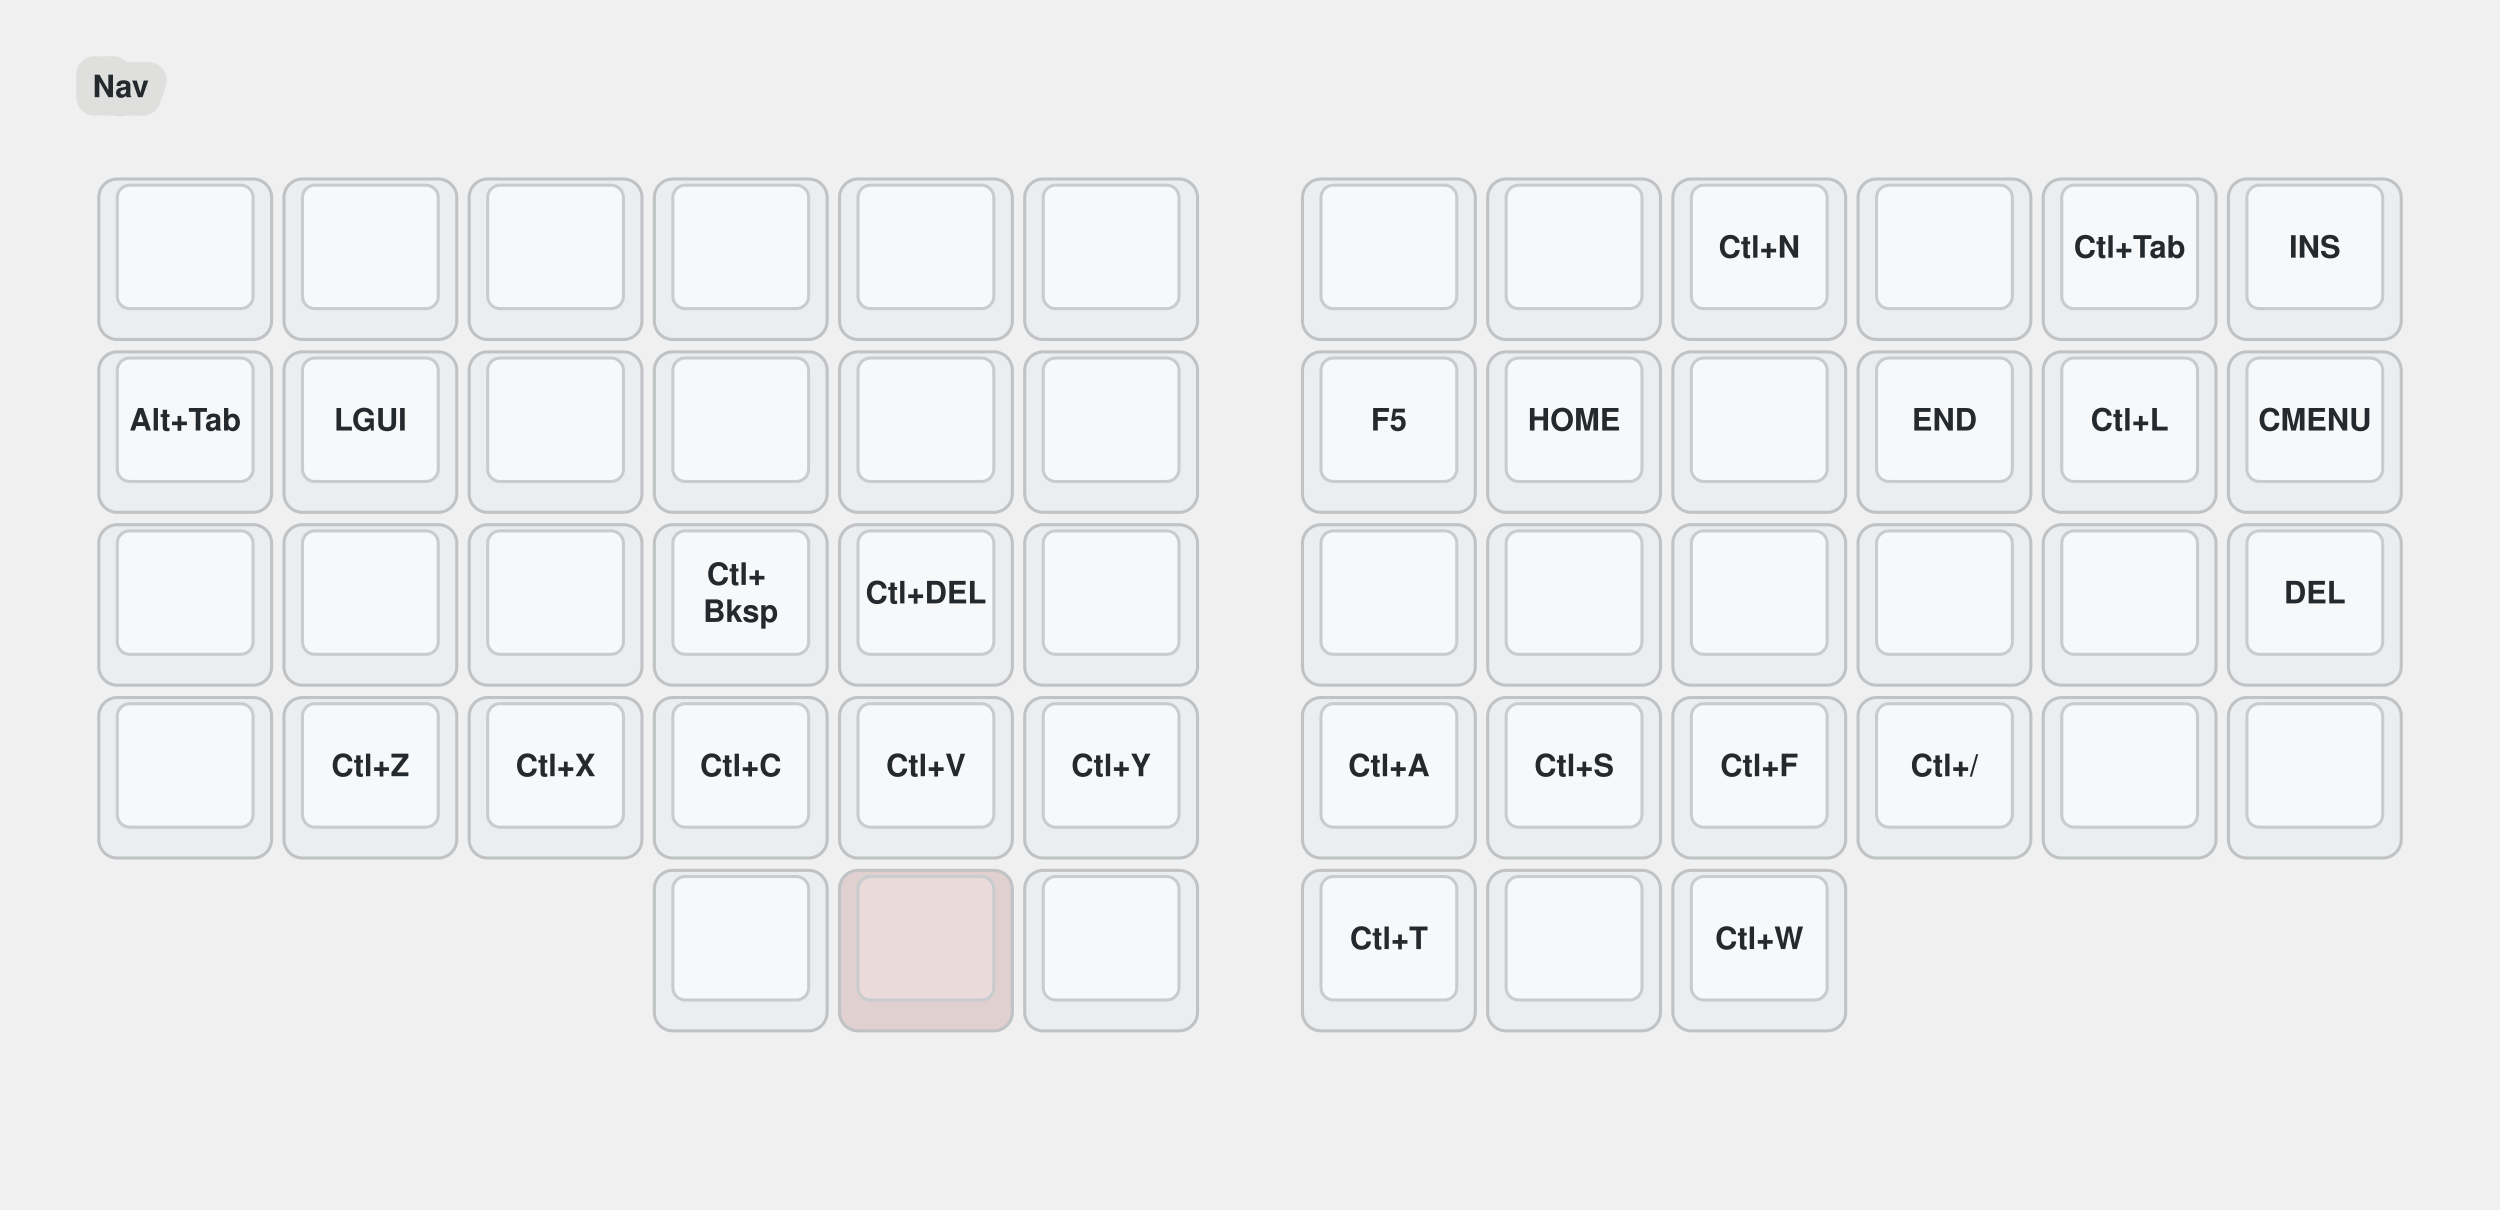
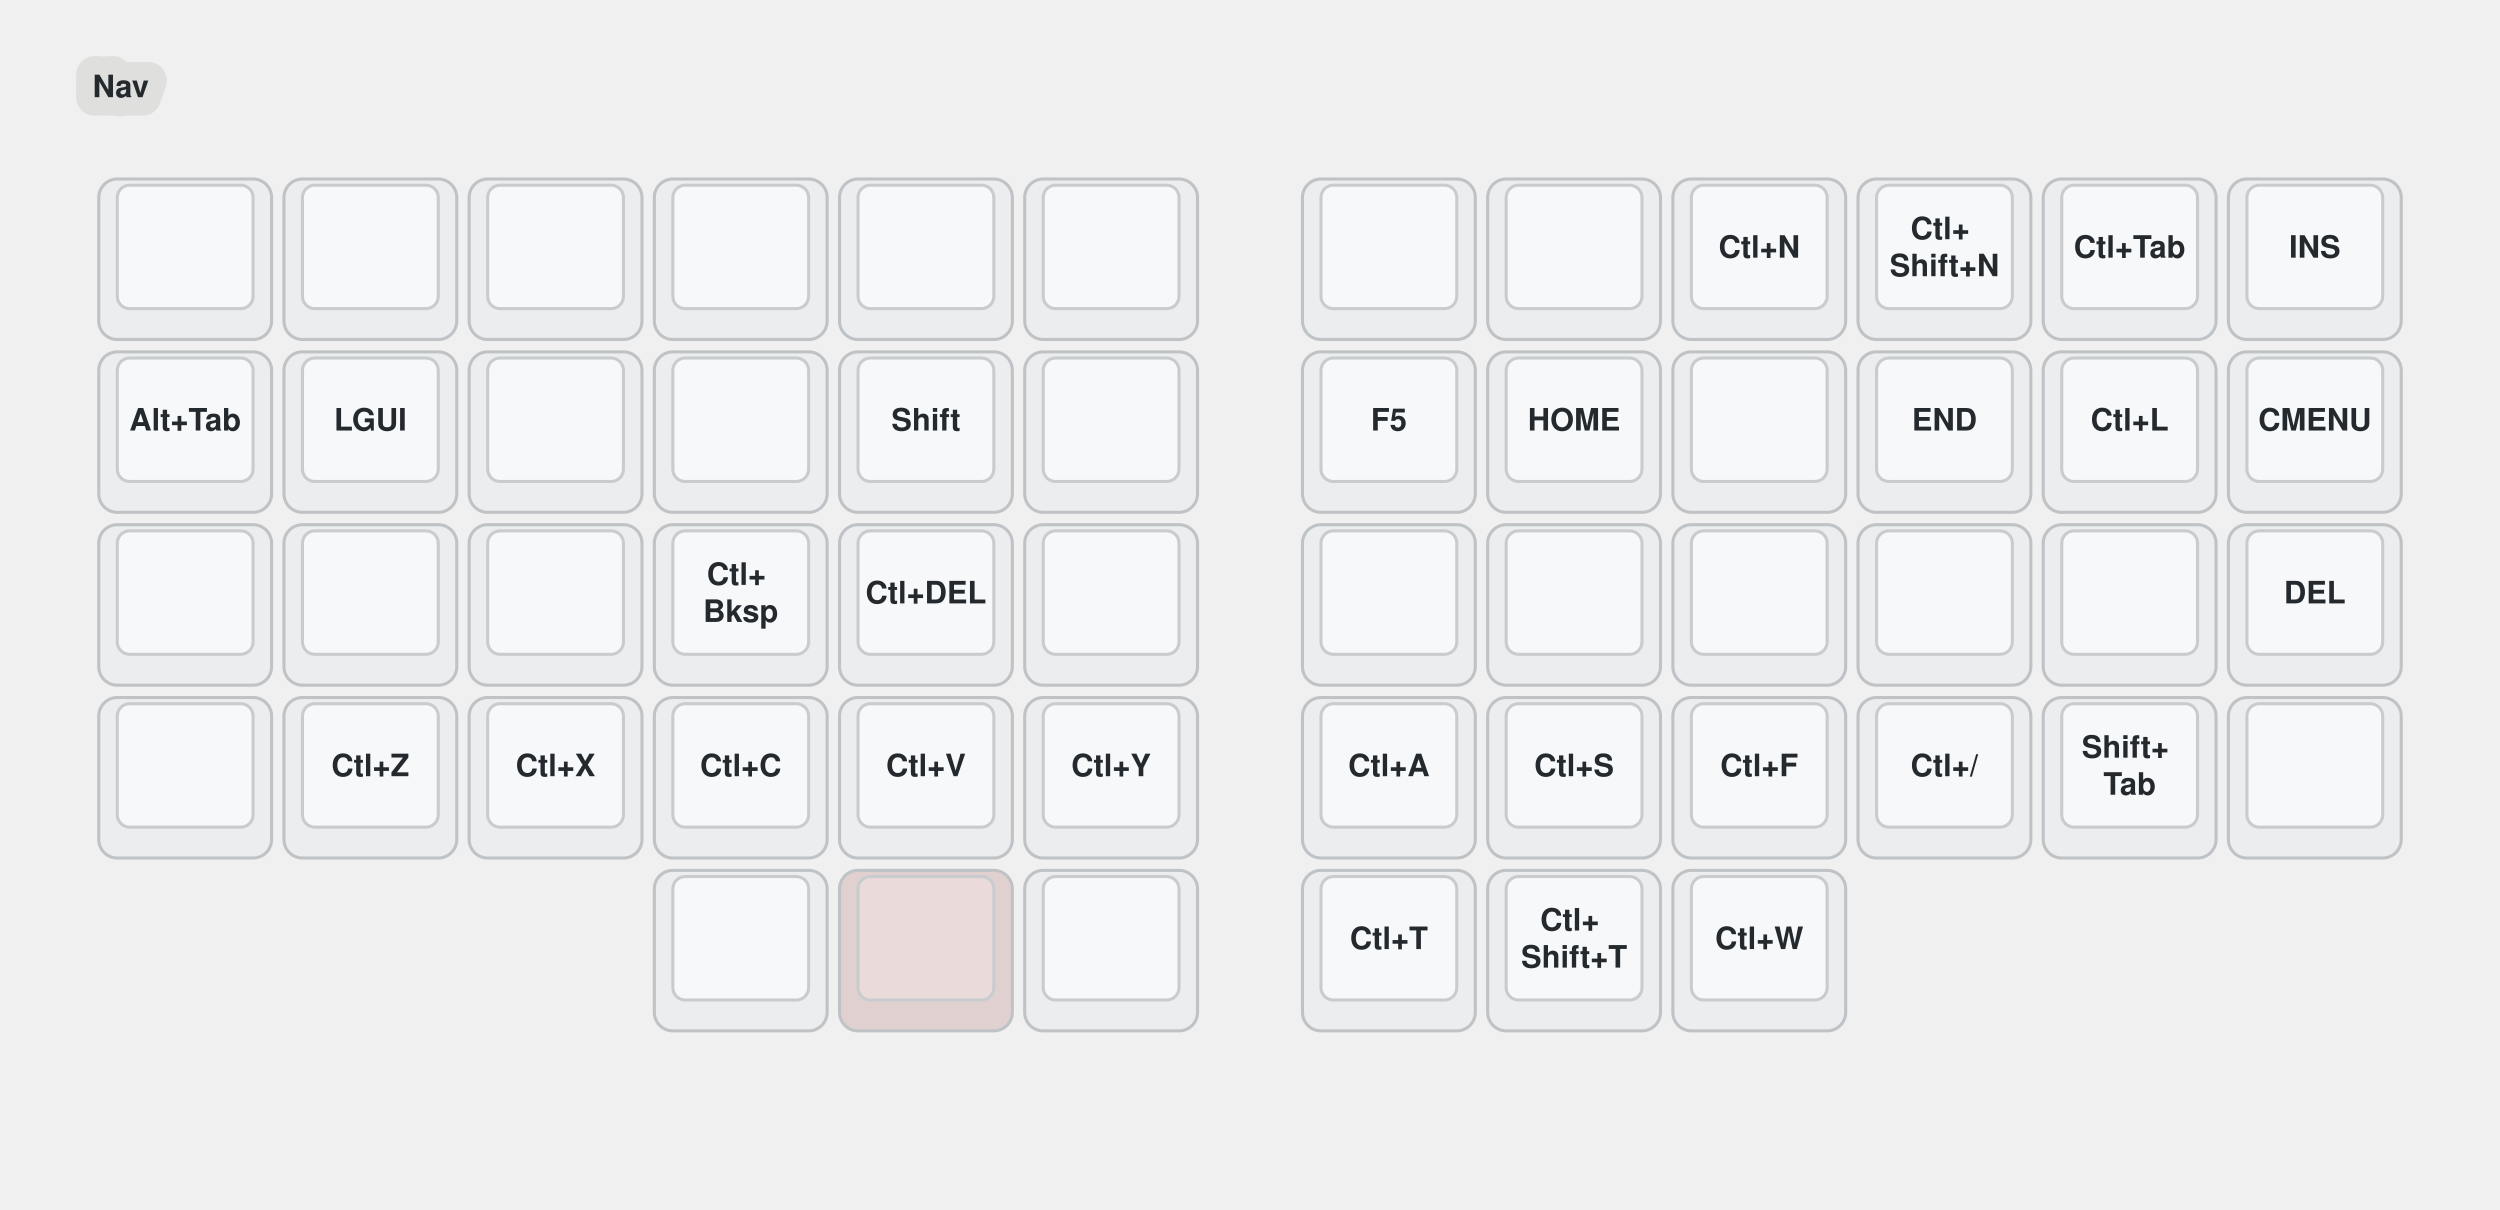
<svg xmlns="http://www.w3.org/2000/svg" xmlns:xlink="http://www.w3.org/1999/xlink" width="810" height="392" viewBox="0 0 810 392" class="keymap">
  <defs>/* start glyphs */
<svg id="mdi:apple-keyboard-control">
      <svg id="mdi-apple-keyboard-control" viewBox="0 0 24 24">
        <path d="M19.78,11.78L18.36,13.19L12,6.83L5.64,13.19L4.22,11.78L12,4L19.78,11.78Z" />
      </svg>
    </svg>
    <svg id="mdi:apple-keyboard-option">
      <svg id="mdi-apple-keyboard-option" viewBox="0 0 24 24">
        <path d="M3,4H9.11L16.15,18H21V20H14.88L7.84,6H3V4M14,4H21V6H14V4Z" />
-       </svg>
-     </svg>
-     <svg id="mdi:apple-keyboard-shift">
-       <svg id="mdi-apple-keyboard-shift" viewBox="0 0 24 24">
-         <path d="M15,18V12H17.17L12,6.83L6.83,12H9V18H15M12,4L22,14H17V20H7V14H2L12,4Z" />
      </svg>
    </svg>
    <svg id="mdi:arrow-down-bold">
      <svg id="mdi-arrow-down-bold" viewBox="0 0 24 24">
        <path d="M9,4H15V12H19.84L12,19.84L4.16,12H9V4Z" />
      </svg>
    </svg>
    <svg id="mdi:arrow-left-bold">
      <svg id="mdi-arrow-left-bold" viewBox="0 0 24 24">
        <path d="M20,9V15H12V19.84L4.16,12L12,4.16V9H20Z" />
      </svg>
    </svg>
    <svg id="mdi:arrow-right-bold">
      <svg id="mdi-arrow-right-bold" viewBox="0 0 24 24">
        <path d="M4,15V9H12V4.16L19.84,12L12,19.84V15H4Z" />
      </svg>
    </svg>
    <svg id="mdi:arrow-up-bold">
      <svg id="mdi-arrow-up-bold" viewBox="0 0 24 24">
        <path d="M15,20H9V12H4.16L12,4.16L19.84,12H15V20Z" />
      </svg>
    </svg>
    <svg id="mdi:gesture-tap-hold">
      <svg id="mdi-gesture-tap-hold" viewBox="0 0 24 24">
        <path d="M10,9A1,1 0 0,1 11,8A1,1 0 0,1 12,9V13.47L13.21,13.6L18.15,15.79C18.68,16.03 19,16.56 19,17.14V21.5C18.97,22.32 18.32,22.97 17.5,23H11C10.62,23 10.26,22.85 10,22.57L5.1,18.37L5.84,17.6C6.03,17.39 6.3,17.28 6.58,17.28H6.8L10,19V9M9,12.44V9A2,2 0 0,1 11,7A2,2 0 0,1 13,9V12.44C14.19,11.75 15,10.47 15,9A4,4 0 0,0 11,5A4,4 0 0,0 7,9C7,10.47 7.81,11.75 9,12.44Z" />
      </svg>
    </svg>
    <svg id="mdi:transfer">
      <svg id="mdi-transfer" viewBox="0 0 24 24">
        <path d="M8 4A2 2 0 0 0 6 6V10H8V6H16V9H13.5L17 12.5L20.5 9H18V6A2 2 0 0 0 16 4H8M3 12V14H11V12H3M3 15V17H11V15H3M13 15V17H21V15H13M3 18V20H11V18H3M13 18V20H21V18H13Z" />
      </svg>
    </svg>
    <svg id="mdi:transfer-down">
      <svg id="mdi-transfer-down" viewBox="0 0 24 24">
        <path d="M16,3V5H8V3H16M16,7V9H8V7H16M16,11V13H8V11H16M5,15H19L12,22L5,15Z" />
      </svg>
    </svg>
    <svg id="mdi:transfer-up">
      <svg id="mdi-transfer-up" viewBox="0 0 24 24">
        <path d="M8,21V19H16V21H8M8,17V15H16V17H8M8,13V11H16V13H8M19,9H5L12,2L19,9Z" />
      </svg>
    </svg>
  </defs>/* end glyphs */
<style>/* inherit to force styles through use tags */
svg path {
    fill: inherit;
}

/* font and background color specifications */
svg.keymap {
    font-family: SFMono-Regular,Consolas,Liberation Mono,Menlo,monospace;
    font-size: 14px;
    font-kerning: normal;
    text-rendering: optimizeLegibility;
    fill: #24292e;
}

/* default key styling */
rect.key {
    fill: #f6f8fa;
}

rect.key, rect.combo {
    stroke: #c9cccf;
    stroke-width: 1;
}

/* default key side styling, only used is draw_key_sides is set */
rect.side {
    filter: brightness(90%);
}

/* color accent for combo boxes */
rect.combo, rect.combo-separate {
    fill: #cdf;
}

/* color accent for held keys */
rect.held, rect.combo.held {
    fill: #fdd;
}

/* color accent for ghost (optional) keys */
rect.ghost, rect.combo.ghost {
    stroke-dasharray: 4, 4;
    stroke-width: 2;
}

text {
    text-anchor: middle;
    dominant-baseline: middle;
}

/* styling for layer labels */
text.label {
    font-weight: bold;
    text-anchor: start;
    stroke: white;
    stroke-width: 4;
    paint-order: stroke;
}

/* styling for optional footer */
text.footer {
    text-anchor: end;
    dominant-baseline: auto;
    stroke: white;
    stroke-width: 4;
    paint-order: stroke;
}

/* styling for combo tap, and key non-tap label text */
text.combo, text.hold, text.shifted, text.left, text.right, text.tl, text.tr, text.bl, text.br {
    font-size: 11px;
}

text.hold, text.bl, text.br {
    text-anchor: middle;
    dominant-baseline: auto;
}

text.shifted, text.tl, text.tr {
    text-anchor: middle;
    dominant-baseline: hanging;
}

text.left, text.tl, text.bl {
    text-anchor: start;
}

text.right, text.tr, text.br {
    text-anchor: end;
}

text.layer-activator {
    text-decoration: underline;
}

/* styling for hold/shifted label text in combo box */
text.combo.hold, text.combo.shifted, text.combo.left, text.combo.right {
    font-size: 8px;
}

/* lighter symbol for transparent keys */
text.trans {
    fill: #7b7e81;
}

/* styling for combo dendrons */
path.combo {
    stroke-width: 1;
    stroke: gray;
    fill: none;
}

/* Start Tabler Icons Cleanup */
/* cannot use height/width with glyphs */
.icon-tabler &gt; path {
    fill: inherit;
    stroke: inherit;
    stroke-width: 2;
}
/* hide tabler's default box */
.icon-tabler &gt; path[stroke="none"][fill="none"] {
    visibility: hidden;
}
/* End Tabler Icons Cleanup */

svg.keymap {
  font-family: Helvetica Neue, Helvetica, Arial, sans-serif;
  font-size: 10px;
  font-weight: bold;
}

text.label {
  stroke: #dfdfde;
  stroke-width: 12;
  stroke-linejoin: round;
}

rect.combo, rect.combo-separate {
  opacity: 0.95;
  stroke: #c9cccf;
  stroke-width: 0.5;
  fill: #d7eaed;
}
path.combo {
  stroke-dasharray: 4, 4;
  stroke-opacity: 0.3;
}

rect.held, rect.combo.held {
  fill: #ebdada;
}

.trans.tap, .ghost.tap {
  opacity: 0.5;
}

.shifted {
  translate: -9px 3px;
  opacity: 0.3;
}

.toggle.shifted {
  translate: -12px 17px;
  opacity: 1.0;
}
.toggle.hold {
  translate: 12px -25px;
}

.text_with_symbol.tap {
  translate: -1px 1px;
}
.text_with_symbol.shifted {
  translate: 8px 13px;
  font-size: 8px;
  opacity: 1.0;
}

.combo.text_with_symbol.tap {
  translate: -1px 1px;
}
.combo.text_with_symbol.shifted {
  translate: 7px 5px;
  font-size: 8px;
  opacity: 1.0;
}
</style>
  <g transform="translate(30, 0)" class="layer-Nav">
    <text x="0" y="28" class="label" id="Nav">Nav</text>
    <g transform="translate(0, 56)">
      <g transform="translate(30, 28)" class="key trans keypos-0">
        <rect rx="6" ry="6" x="-28" y="-26" width="56" height="52" class="key trans side" />
        <rect rx="4" ry="4" x="-22" y="-24" width="44" height="40" class="key trans" />
        <use href="#mdi:transfer" xlink:href="#mdi:transfer" x="-11" y="-15" height="22" width="22.0" class="key trans tap glyph mdi:transfer" />
      </g>
      <g transform="translate(90, 28)" class="key trans keypos-1">
        <rect rx="6" ry="6" x="-28" y="-26" width="56" height="52" class="key trans side" />
        <rect rx="4" ry="4" x="-22" y="-24" width="44" height="40" class="key trans" />
        <use href="#mdi:transfer" xlink:href="#mdi:transfer" x="-11" y="-15" height="22" width="22.0" class="key trans tap glyph mdi:transfer" />
      </g>
      <g transform="translate(150, 28)" class="key trans keypos-2">
        <rect rx="6" ry="6" x="-28" y="-26" width="56" height="52" class="key trans side" />
        <rect rx="4" ry="4" x="-22" y="-24" width="44" height="40" class="key trans" />
        <use href="#mdi:transfer" xlink:href="#mdi:transfer" x="-11" y="-15" height="22" width="22.0" class="key trans tap glyph mdi:transfer" />
      </g>
      <g transform="translate(210, 28)" class="key trans keypos-3">
        <rect rx="6" ry="6" x="-28" y="-26" width="56" height="52" class="key trans side" />
        <rect rx="4" ry="4" x="-22" y="-24" width="44" height="40" class="key trans" />
        <use href="#mdi:transfer" xlink:href="#mdi:transfer" x="-11" y="-15" height="22" width="22.0" class="key trans tap glyph mdi:transfer" />
      </g>
      <g transform="translate(270, 28)" class="key trans keypos-4">
        <rect rx="6" ry="6" x="-28" y="-26" width="56" height="52" class="key trans side" />
        <rect rx="4" ry="4" x="-22" y="-24" width="44" height="40" class="key trans" />
        <use href="#mdi:transfer" xlink:href="#mdi:transfer" x="-11" y="-15" height="22" width="22.0" class="key trans tap glyph mdi:transfer" />
      </g>
      <g transform="translate(330, 28)" class="key trans keypos-5">
        <rect rx="6" ry="6" x="-28" y="-26" width="56" height="52" class="key trans side" />
        <rect rx="4" ry="4" x="-22" y="-24" width="44" height="40" class="key trans" />
        <use href="#mdi:transfer" xlink:href="#mdi:transfer" x="-11" y="-15" height="22" width="22.0" class="key trans tap glyph mdi:transfer" />
      </g>
      <g transform="translate(420, 28)" class="key keypos-6">
        <rect rx="6" ry="6" x="-28" y="-26" width="56" height="52" class="key side" />
        <rect rx="4" ry="4" x="-22" y="-24" width="44" height="40" class="key" />
        <use href="#mdi:arrow-left-bold" xlink:href="#mdi:arrow-left-bold" x="-11" y="-15" height="22" width="22.0" class="key tap glyph mdi:arrow-left-bold" />
      </g>
      <g transform="translate(480, 28)" class="key keypos-7">
        <rect rx="6" ry="6" x="-28" y="-26" width="56" height="52" class="key side" />
        <rect rx="4" ry="4" x="-22" y="-24" width="44" height="40" class="key" />
        <use href="#mdi:arrow-right-bold" xlink:href="#mdi:arrow-right-bold" x="-11" y="-15" height="22" width="22.0" class="key tap glyph mdi:arrow-right-bold" />
      </g>
      <g transform="translate(540, 28)" class="key keypos-8">
        <rect rx="6" ry="6" x="-28" y="-26" width="56" height="52" class="key side" />
        <rect rx="4" ry="4" x="-22" y="-24" width="44" height="40" class="key" />
        <text x="0" y="-4" class="key tap">Ctl+N</text>
      </g>
      <g transform="translate(600, 28)" class="key keypos-9">
        <rect rx="6" ry="6" x="-28" y="-26" width="56" height="52" class="key side" />
        <rect rx="4" ry="4" x="-22" y="-24" width="44" height="40" class="key" />
-         <use href="#mdi:apple-keyboard-shift" xlink:href="#mdi:apple-keyboard-shift" x="-11" y="-15" height="22" width="22.0" class="key tap glyph mdi:apple-keyboard-shift" />
+         <text x="0" y="-4" class="key tap">
+           <tspan x="0" dy="-0.6em">Ctl+</tspan>
+           <tspan x="0" dy="1.2em">Shift+N</tspan>
+         </text>
      </g>
      <g transform="translate(660, 28)" class="key keypos-10">
        <rect rx="6" ry="6" x="-28" y="-26" width="56" height="52" class="key side" />
        <rect rx="4" ry="4" x="-22" y="-24" width="44" height="40" class="key" />
        <text x="0" y="-4" class="key tap">Ctl+Tab</text>
      </g>
      <g transform="translate(720, 28)" class="key keypos-11">
        <rect rx="6" ry="6" x="-28" y="-26" width="56" height="52" class="key side" />
        <rect rx="4" ry="4" x="-22" y="-24" width="44" height="40" class="key" />
        <text x="0" y="-4" class="key tap">INS</text>
      </g>
      <g transform="translate(30, 84)" class="key keypos-12">
        <rect rx="6" ry="6" x="-28" y="-26" width="56" height="52" class="key side" />
        <rect rx="4" ry="4" x="-22" y="-24" width="44" height="40" class="key" />
        <text x="0" y="-4" class="key tap">Alt+Tab</text>
      </g>
      <g transform="translate(90, 84)" class="key keypos-13">
        <rect rx="6" ry="6" x="-28" y="-26" width="56" height="52" class="key side" />
        <rect rx="4" ry="4" x="-22" y="-24" width="44" height="40" class="key" />
        <text x="0" y="-4" class="key tap">LGUI</text>
        <use href="#mdi:gesture-tap-hold" xlink:href="#mdi:gesture-tap-hold" x="-8" y="8" height="16" width="16.0" class="key hold glyph mdi:gesture-tap-hold" />
      </g>
      <g transform="translate(150, 84)" class="key keypos-14">
        <rect rx="6" ry="6" x="-28" y="-26" width="56" height="52" class="key side" />
        <rect rx="4" ry="4" x="-22" y="-24" width="44" height="40" class="key" />
        <use href="#mdi:apple-keyboard-option" xlink:href="#mdi:apple-keyboard-option" x="-11" y="-15" height="22" width="22.0" class="key tap glyph mdi:apple-keyboard-option" />
        <use href="#mdi:gesture-tap-hold" xlink:href="#mdi:gesture-tap-hold" x="-8" y="8" height="16" width="16.0" class="key hold glyph mdi:gesture-tap-hold" />
      </g>
      <g transform="translate(210, 84)" class="key keypos-15">
        <rect rx="6" ry="6" x="-28" y="-26" width="56" height="52" class="key side" />
        <rect rx="4" ry="4" x="-22" y="-24" width="44" height="40" class="key" />
        <use href="#mdi:apple-keyboard-control" xlink:href="#mdi:apple-keyboard-control" x="-11" y="-15" height="22" width="22.0" class="key tap glyph mdi:apple-keyboard-control" />
        <use href="#mdi:gesture-tap-hold" xlink:href="#mdi:gesture-tap-hold" x="-8" y="8" height="16" width="16.0" class="key hold glyph mdi:gesture-tap-hold" />
      </g>
      <g transform="translate(270, 84)" class="key keypos-16">
        <rect rx="6" ry="6" x="-28" y="-26" width="56" height="52" class="key side" />
        <rect rx="4" ry="4" x="-22" y="-24" width="44" height="40" class="key" />
-         <use href="#mdi:apple-keyboard-shift" xlink:href="#mdi:apple-keyboard-shift" x="-11" y="-15" height="22" width="22.0" class="key tap glyph mdi:apple-keyboard-shift" />
+         <text x="0" y="-4" class="key tap">Shift</text>
        <use href="#mdi:gesture-tap-hold" xlink:href="#mdi:gesture-tap-hold" x="-8" y="8" height="16" width="16.0" class="key hold glyph mdi:gesture-tap-hold" />
      </g>
      <g transform="translate(330, 84)" class="key trans keypos-17">
        <rect rx="6" ry="6" x="-28" y="-26" width="56" height="52" class="key trans side" />
        <rect rx="4" ry="4" x="-22" y="-24" width="44" height="40" class="key trans" />
        <use href="#mdi:transfer" xlink:href="#mdi:transfer" x="-11" y="-15" height="22" width="22.0" class="key trans tap glyph mdi:transfer" />
      </g>
      <g transform="translate(420, 84)" class="key keypos-18">
        <rect rx="6" ry="6" x="-28" y="-26" width="56" height="52" class="key side" />
        <rect rx="4" ry="4" x="-22" y="-24" width="44" height="40" class="key" />
        <text x="0" y="-4" class="key tap">F5</text>
      </g>
      <g transform="translate(480, 84)" class="key keypos-19">
        <rect rx="6" ry="6" x="-28" y="-26" width="56" height="52" class="key side" />
        <rect rx="4" ry="4" x="-22" y="-24" width="44" height="40" class="key" />
        <text x="0" y="-4" class="key tap">HOME</text>
      </g>
      <g transform="translate(540, 84)" class="key keypos-20">
        <rect rx="6" ry="6" x="-28" y="-26" width="56" height="52" class="key side" />
        <rect rx="4" ry="4" x="-22" y="-24" width="44" height="40" class="key" />
        <use href="#mdi:arrow-up-bold" xlink:href="#mdi:arrow-up-bold" x="-11" y="-15" height="22" width="22.0" class="key tap glyph mdi:arrow-up-bold" />
      </g>
      <g transform="translate(600, 84)" class="key keypos-21">
        <rect rx="6" ry="6" x="-28" y="-26" width="56" height="52" class="key side" />
        <rect rx="4" ry="4" x="-22" y="-24" width="44" height="40" class="key" />
        <text x="0" y="-4" class="key tap">END</text>
      </g>
      <g transform="translate(660, 84)" class="key keypos-22">
        <rect rx="6" ry="6" x="-28" y="-26" width="56" height="52" class="key side" />
        <rect rx="4" ry="4" x="-22" y="-24" width="44" height="40" class="key" />
        <text x="0" y="-4" class="key tap">Ctl+L</text>
      </g>
      <g transform="translate(720, 84)" class="key keypos-23">
        <rect rx="6" ry="6" x="-28" y="-26" width="56" height="52" class="key side" />
        <rect rx="4" ry="4" x="-22" y="-24" width="44" height="40" class="key" />
        <text x="0" y="-4" class="key tap">CMENU</text>
      </g>
      <g transform="translate(30, 140)" class="key trans keypos-24">
        <rect rx="6" ry="6" x="-28" y="-26" width="56" height="52" class="key trans side" />
        <rect rx="4" ry="4" x="-22" y="-24" width="44" height="40" class="key trans" />
        <use href="#mdi:transfer" xlink:href="#mdi:transfer" x="-11" y="-15" height="22" width="22.0" class="key trans tap glyph mdi:transfer" />
      </g>
      <g transform="translate(90, 140)" class="key keypos-25">
        <rect rx="6" ry="6" x="-28" y="-26" width="56" height="52" class="key side" />
        <rect rx="4" ry="4" x="-22" y="-24" width="44" height="40" class="key" />
        <use href="#mdi:arrow-left-bold" xlink:href="#mdi:arrow-left-bold" x="-11" y="-15" height="22" width="22.0" class="key tap glyph mdi:arrow-left-bold" />
      </g>
      <g transform="translate(150, 140)" class="key keypos-26">
        <rect rx="6" ry="6" x="-28" y="-26" width="56" height="52" class="key side" />
        <rect rx="4" ry="4" x="-22" y="-24" width="44" height="40" class="key" />
        <use href="#mdi:arrow-right-bold" xlink:href="#mdi:arrow-right-bold" x="-11" y="-15" height="22" width="22.0" class="key tap glyph mdi:arrow-right-bold" />
      </g>
      <g transform="translate(210, 140)" class="key keypos-27">
        <rect rx="6" ry="6" x="-28" y="-26" width="56" height="52" class="key side" />
        <rect rx="4" ry="4" x="-22" y="-24" width="44" height="40" class="key" />
        <text x="0" y="-4" class="key tap">
          <tspan x="0" dy="-0.6em">Ctl+</tspan>
          <tspan x="0" dy="1.2em">Bksp</tspan>
        </text>
      </g>
      <g transform="translate(270, 140)" class="key keypos-28">
        <rect rx="6" ry="6" x="-28" y="-26" width="56" height="52" class="key side" />
        <rect rx="4" ry="4" x="-22" y="-24" width="44" height="40" class="key" />
        <text x="0" y="-4" class="key tap">Ctl+DEL</text>
      </g>
      <g transform="translate(330, 140)" class="key trans keypos-29">
        <rect rx="6" ry="6" x="-28" y="-26" width="56" height="52" class="key trans side" />
        <rect rx="4" ry="4" x="-22" y="-24" width="44" height="40" class="key trans" />
        <use href="#mdi:transfer" xlink:href="#mdi:transfer" x="-11" y="-15" height="22" width="22.0" class="key trans tap glyph mdi:transfer" />
      </g>
      <g transform="translate(420, 140)" class="key keypos-30">
        <rect rx="6" ry="6" x="-28" y="-26" width="56" height="52" class="key side" />
        <rect rx="4" ry="4" x="-22" y="-24" width="44" height="40" class="key" />
        <use href="#mdi:transfer-up" xlink:href="#mdi:transfer-up" x="-11" y="-15" height="22" width="22.0" class="key tap glyph mdi:transfer-up" />
      </g>
      <g transform="translate(480, 140)" class="key keypos-31">
        <rect rx="6" ry="6" x="-28" y="-26" width="56" height="52" class="key side" />
        <rect rx="4" ry="4" x="-22" y="-24" width="44" height="40" class="key" />
        <use href="#mdi:arrow-left-bold" xlink:href="#mdi:arrow-left-bold" x="-11" y="-15" height="22" width="22.0" class="key tap glyph mdi:arrow-left-bold" />
      </g>
      <g transform="translate(540, 140)" class="key keypos-32">
        <rect rx="6" ry="6" x="-28" y="-26" width="56" height="52" class="key side" />
        <rect rx="4" ry="4" x="-22" y="-24" width="44" height="40" class="key" />
        <use href="#mdi:arrow-down-bold" xlink:href="#mdi:arrow-down-bold" x="-11" y="-15" height="22" width="22.0" class="key tap glyph mdi:arrow-down-bold" />
      </g>
      <g transform="translate(600, 140)" class="key keypos-33">
        <rect rx="6" ry="6" x="-28" y="-26" width="56" height="52" class="key side" />
        <rect rx="4" ry="4" x="-22" y="-24" width="44" height="40" class="key" />
        <use href="#mdi:arrow-right-bold" xlink:href="#mdi:arrow-right-bold" x="-11" y="-15" height="22" width="22.0" class="key tap glyph mdi:arrow-right-bold" />
      </g>
      <g transform="translate(660, 140)" class="key keypos-34">
        <rect rx="6" ry="6" x="-28" y="-26" width="56" height="52" class="key side" />
        <rect rx="4" ry="4" x="-22" y="-24" width="44" height="40" class="key" />
        <use href="#mdi:transfer-down" xlink:href="#mdi:transfer-down" x="-11" y="-15" height="22" width="22.0" class="key tap glyph mdi:transfer-down" />
      </g>
      <g transform="translate(720, 140)" class="key keypos-35">
        <rect rx="6" ry="6" x="-28" y="-26" width="56" height="52" class="key side" />
        <rect rx="4" ry="4" x="-22" y="-24" width="44" height="40" class="key" />
        <text x="0" y="-4" class="key tap">DEL</text>
      </g>
      <g transform="translate(30, 196)" class="key trans keypos-36">
        <rect rx="6" ry="6" x="-28" y="-26" width="56" height="52" class="key trans side" />
        <rect rx="4" ry="4" x="-22" y="-24" width="44" height="40" class="key trans" />
        <use href="#mdi:transfer" xlink:href="#mdi:transfer" x="-11" y="-15" height="22" width="22.0" class="key trans tap glyph mdi:transfer" />
      </g>
      <g transform="translate(90, 196)" class="key keypos-37">
        <rect rx="6" ry="6" x="-28" y="-26" width="56" height="52" class="key side" />
        <rect rx="4" ry="4" x="-22" y="-24" width="44" height="40" class="key" />
        <text x="0" y="-4" class="key tap">Ctl+Z</text>
      </g>
      <g transform="translate(150, 196)" class="key keypos-38">
        <rect rx="6" ry="6" x="-28" y="-26" width="56" height="52" class="key side" />
        <rect rx="4" ry="4" x="-22" y="-24" width="44" height="40" class="key" />
        <text x="0" y="-4" class="key tap">Ctl+X</text>
      </g>
      <g transform="translate(210, 196)" class="key keypos-39">
        <rect rx="6" ry="6" x="-28" y="-26" width="56" height="52" class="key side" />
        <rect rx="4" ry="4" x="-22" y="-24" width="44" height="40" class="key" />
        <text x="0" y="-4" class="key tap">Ctl+C</text>
      </g>
      <g transform="translate(270, 196)" class="key keypos-40">
        <rect rx="6" ry="6" x="-28" y="-26" width="56" height="52" class="key side" />
        <rect rx="4" ry="4" x="-22" y="-24" width="44" height="40" class="key" />
        <text x="0" y="-4" class="key tap">Ctl+V</text>
      </g>
      <g transform="translate(330, 196)" class="key keypos-41">
        <rect rx="6" ry="6" x="-28" y="-26" width="56" height="52" class="key side" />
        <rect rx="4" ry="4" x="-22" y="-24" width="44" height="40" class="key" />
        <text x="0" y="-4" class="key tap">Ctl+Y</text>
      </g>
      <g transform="translate(420, 196)" class="key keypos-42">
        <rect rx="6" ry="6" x="-28" y="-26" width="56" height="52" class="key side" />
        <rect rx="4" ry="4" x="-22" y="-24" width="44" height="40" class="key" />
        <text x="0" y="-4" class="key tap">Ctl+A</text>
      </g>
      <g transform="translate(480, 196)" class="key keypos-43">
        <rect rx="6" ry="6" x="-28" y="-26" width="56" height="52" class="key side" />
        <rect rx="4" ry="4" x="-22" y="-24" width="44" height="40" class="key" />
        <text x="0" y="-4" class="key tap">Ctl+S</text>
      </g>
      <g transform="translate(540, 196)" class="key keypos-44">
        <rect rx="6" ry="6" x="-28" y="-26" width="56" height="52" class="key side" />
        <rect rx="4" ry="4" x="-22" y="-24" width="44" height="40" class="key" />
        <text x="0" y="-4" class="key tap">Ctl+F</text>
      </g>
      <g transform="translate(600, 196)" class="key keypos-45">
        <rect rx="6" ry="6" x="-28" y="-26" width="56" height="52" class="key side" />
        <rect rx="4" ry="4" x="-22" y="-24" width="44" height="40" class="key" />
        <text x="0" y="-4" class="key tap">Ctl+/</text>
      </g>
      <g transform="translate(660, 196)" class="key keypos-46">
        <rect rx="6" ry="6" x="-28" y="-26" width="56" height="52" class="key side" />
        <rect rx="4" ry="4" x="-22" y="-24" width="44" height="40" class="key" />
-         <use href="#mdi:apple-keyboard-shift" xlink:href="#mdi:apple-keyboard-shift" x="-11" y="-15" height="22" width="22.0" class="key tap glyph mdi:apple-keyboard-shift" />
+         <text x="0" y="-4" class="key tap">
+           <tspan x="0" dy="-0.6em">Shift+</tspan>
+           <tspan x="0" dy="1.2em">Tab</tspan>
+         </text>
      </g>
      <g transform="translate(720, 196)" class="key trans keypos-47">
        <rect rx="6" ry="6" x="-28" y="-26" width="56" height="52" class="key trans side" />
        <rect rx="4" ry="4" x="-22" y="-24" width="44" height="40" class="key trans" />
        <use href="#mdi:transfer" xlink:href="#mdi:transfer" x="-11" y="-15" height="22" width="22.0" class="key trans tap glyph mdi:transfer" />
      </g>
      <g transform="translate(210, 252)" class="key trans keypos-48">
        <rect rx="6" ry="6" x="-28" y="-26" width="56" height="52" class="key trans side" />
        <rect rx="4" ry="4" x="-22" y="-24" width="44" height="40" class="key trans" />
        <use href="#mdi:transfer" xlink:href="#mdi:transfer" x="-11" y="-15" height="22" width="22.0" class="key trans tap glyph mdi:transfer" />
      </g>
      <g transform="translate(270, 252)" class="key held keypos-49">
        <rect rx="6" ry="6" x="-28" y="-26" width="56" height="52" class="key held side" />
        <rect rx="4" ry="4" x="-22" y="-24" width="44" height="40" class="key held" />
      </g>
      <g transform="translate(330, 252)" class="key trans keypos-50">
        <rect rx="6" ry="6" x="-28" y="-26" width="56" height="52" class="key trans side" />
        <rect rx="4" ry="4" x="-22" y="-24" width="44" height="40" class="key trans" />
        <use href="#mdi:transfer" xlink:href="#mdi:transfer" x="-11" y="-15" height="22" width="22.0" class="key trans tap glyph mdi:transfer" />
      </g>
      <g transform="translate(420, 252)" class="key keypos-51">
        <rect rx="6" ry="6" x="-28" y="-26" width="56" height="52" class="key side" />
        <rect rx="4" ry="4" x="-22" y="-24" width="44" height="40" class="key" />
        <text x="0" y="-4" class="key tap">Ctl+T</text>
      </g>
      <g transform="translate(480, 252)" class="key keypos-52">
        <rect rx="6" ry="6" x="-28" y="-26" width="56" height="52" class="key side" />
        <rect rx="4" ry="4" x="-22" y="-24" width="44" height="40" class="key" />
-         <use href="#mdi:apple-keyboard-shift" xlink:href="#mdi:apple-keyboard-shift" x="-11" y="-15" height="22" width="22.0" class="key tap glyph mdi:apple-keyboard-shift" />
+         <text x="0" y="-4" class="key tap">
+           <tspan x="0" dy="-0.6em">Ctl+</tspan>
+           <tspan x="0" dy="1.2em">Shift+T</tspan>
+         </text>
      </g>
      <g transform="translate(540, 252)" class="key keypos-53">
        <rect rx="6" ry="6" x="-28" y="-26" width="56" height="52" class="key side" />
        <rect rx="4" ry="4" x="-22" y="-24" width="44" height="40" class="key" />
        <text x="0" y="-4" class="key tap">Ctl+W</text>
      </g>
    </g>
  </g>
</svg>
